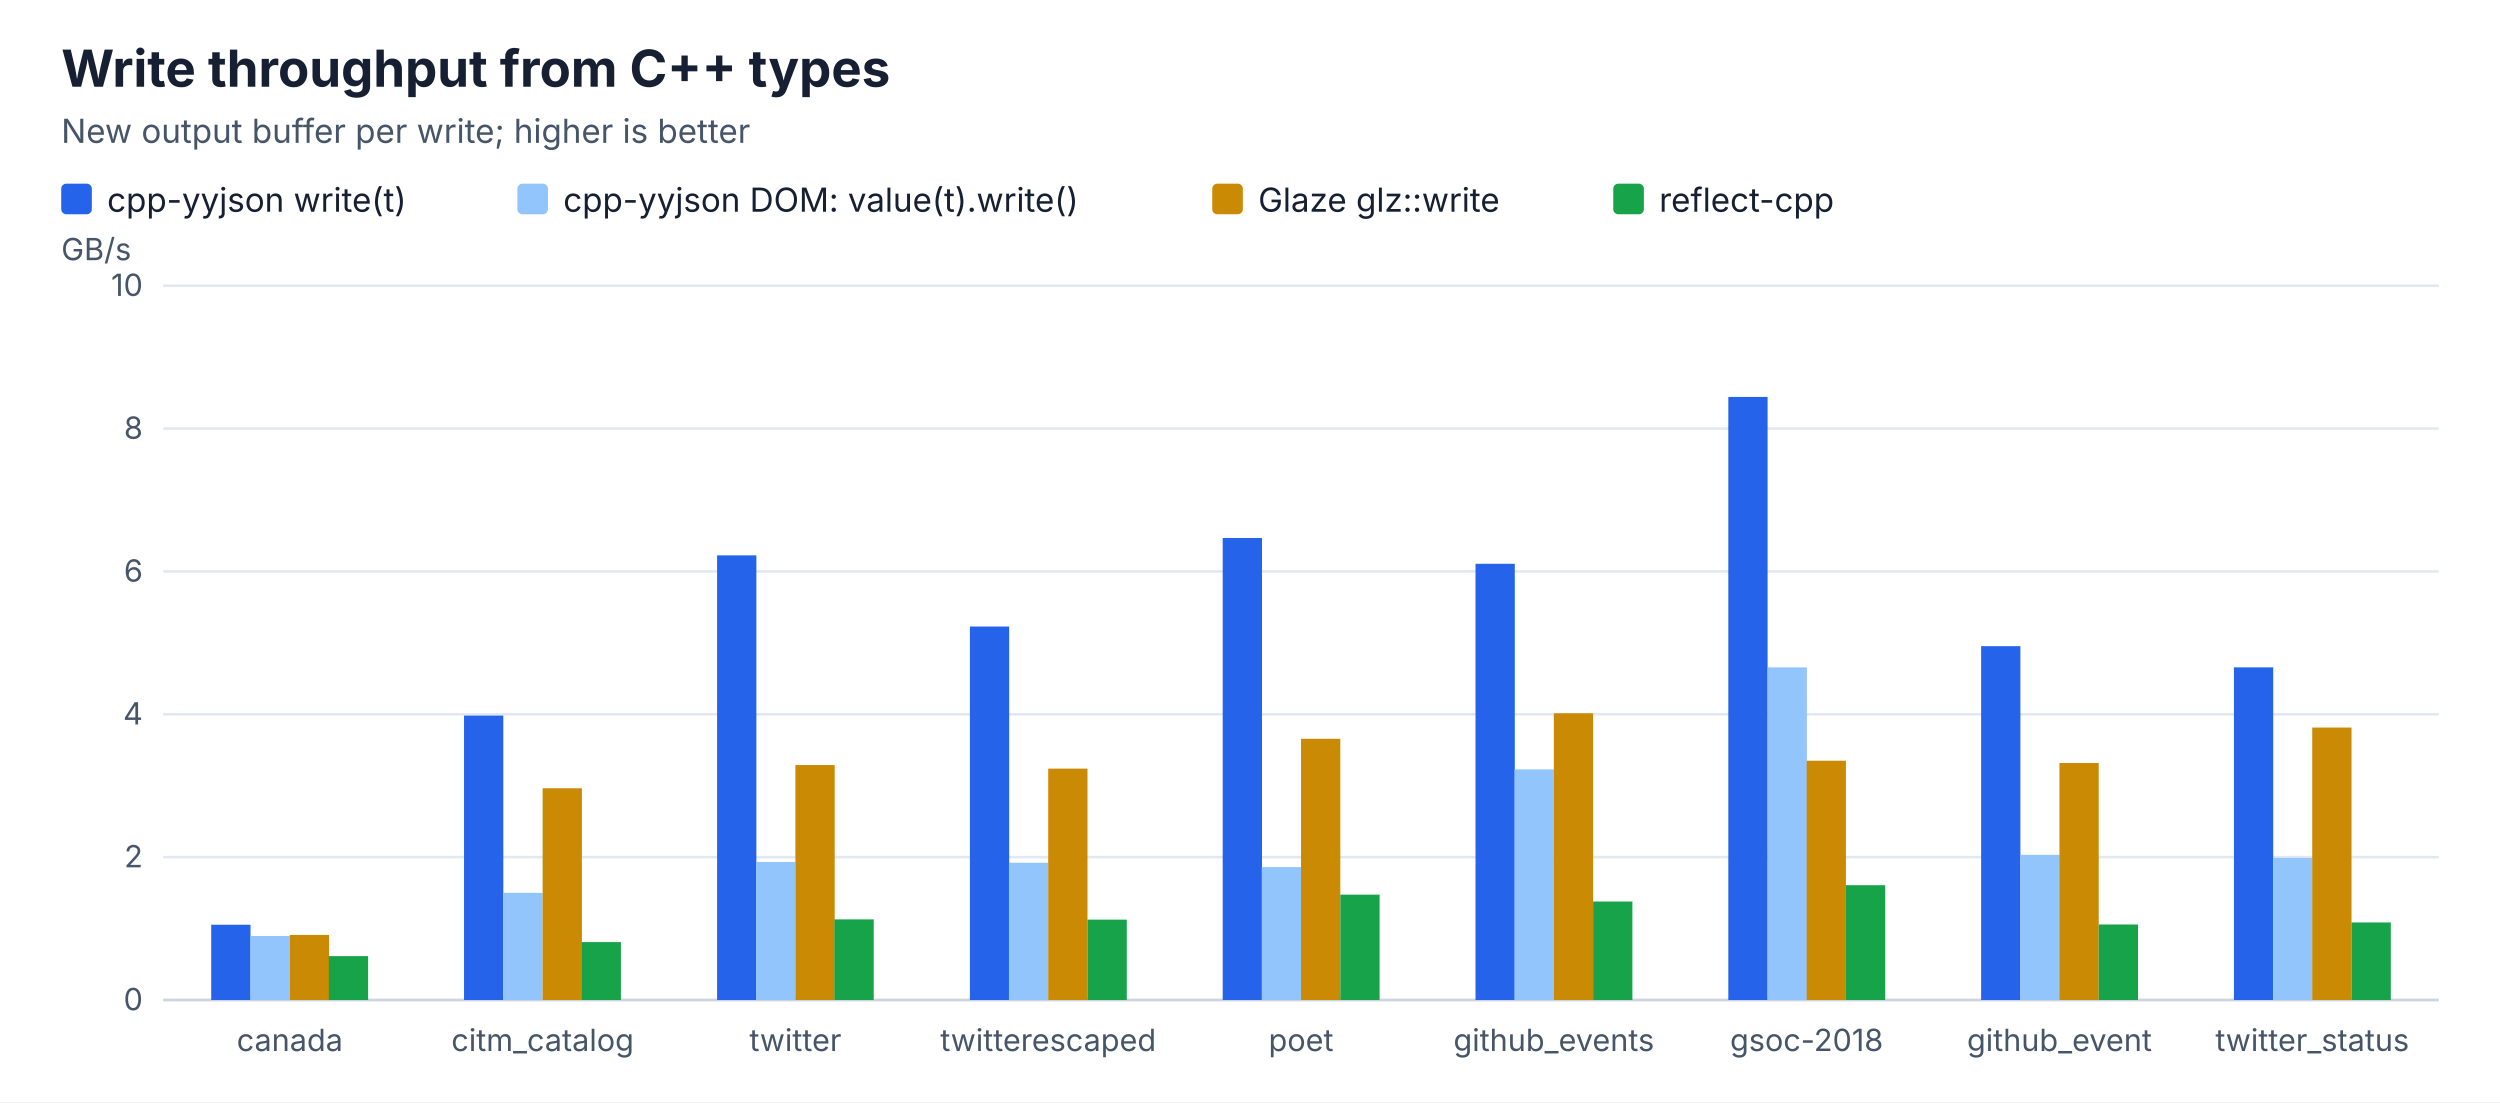
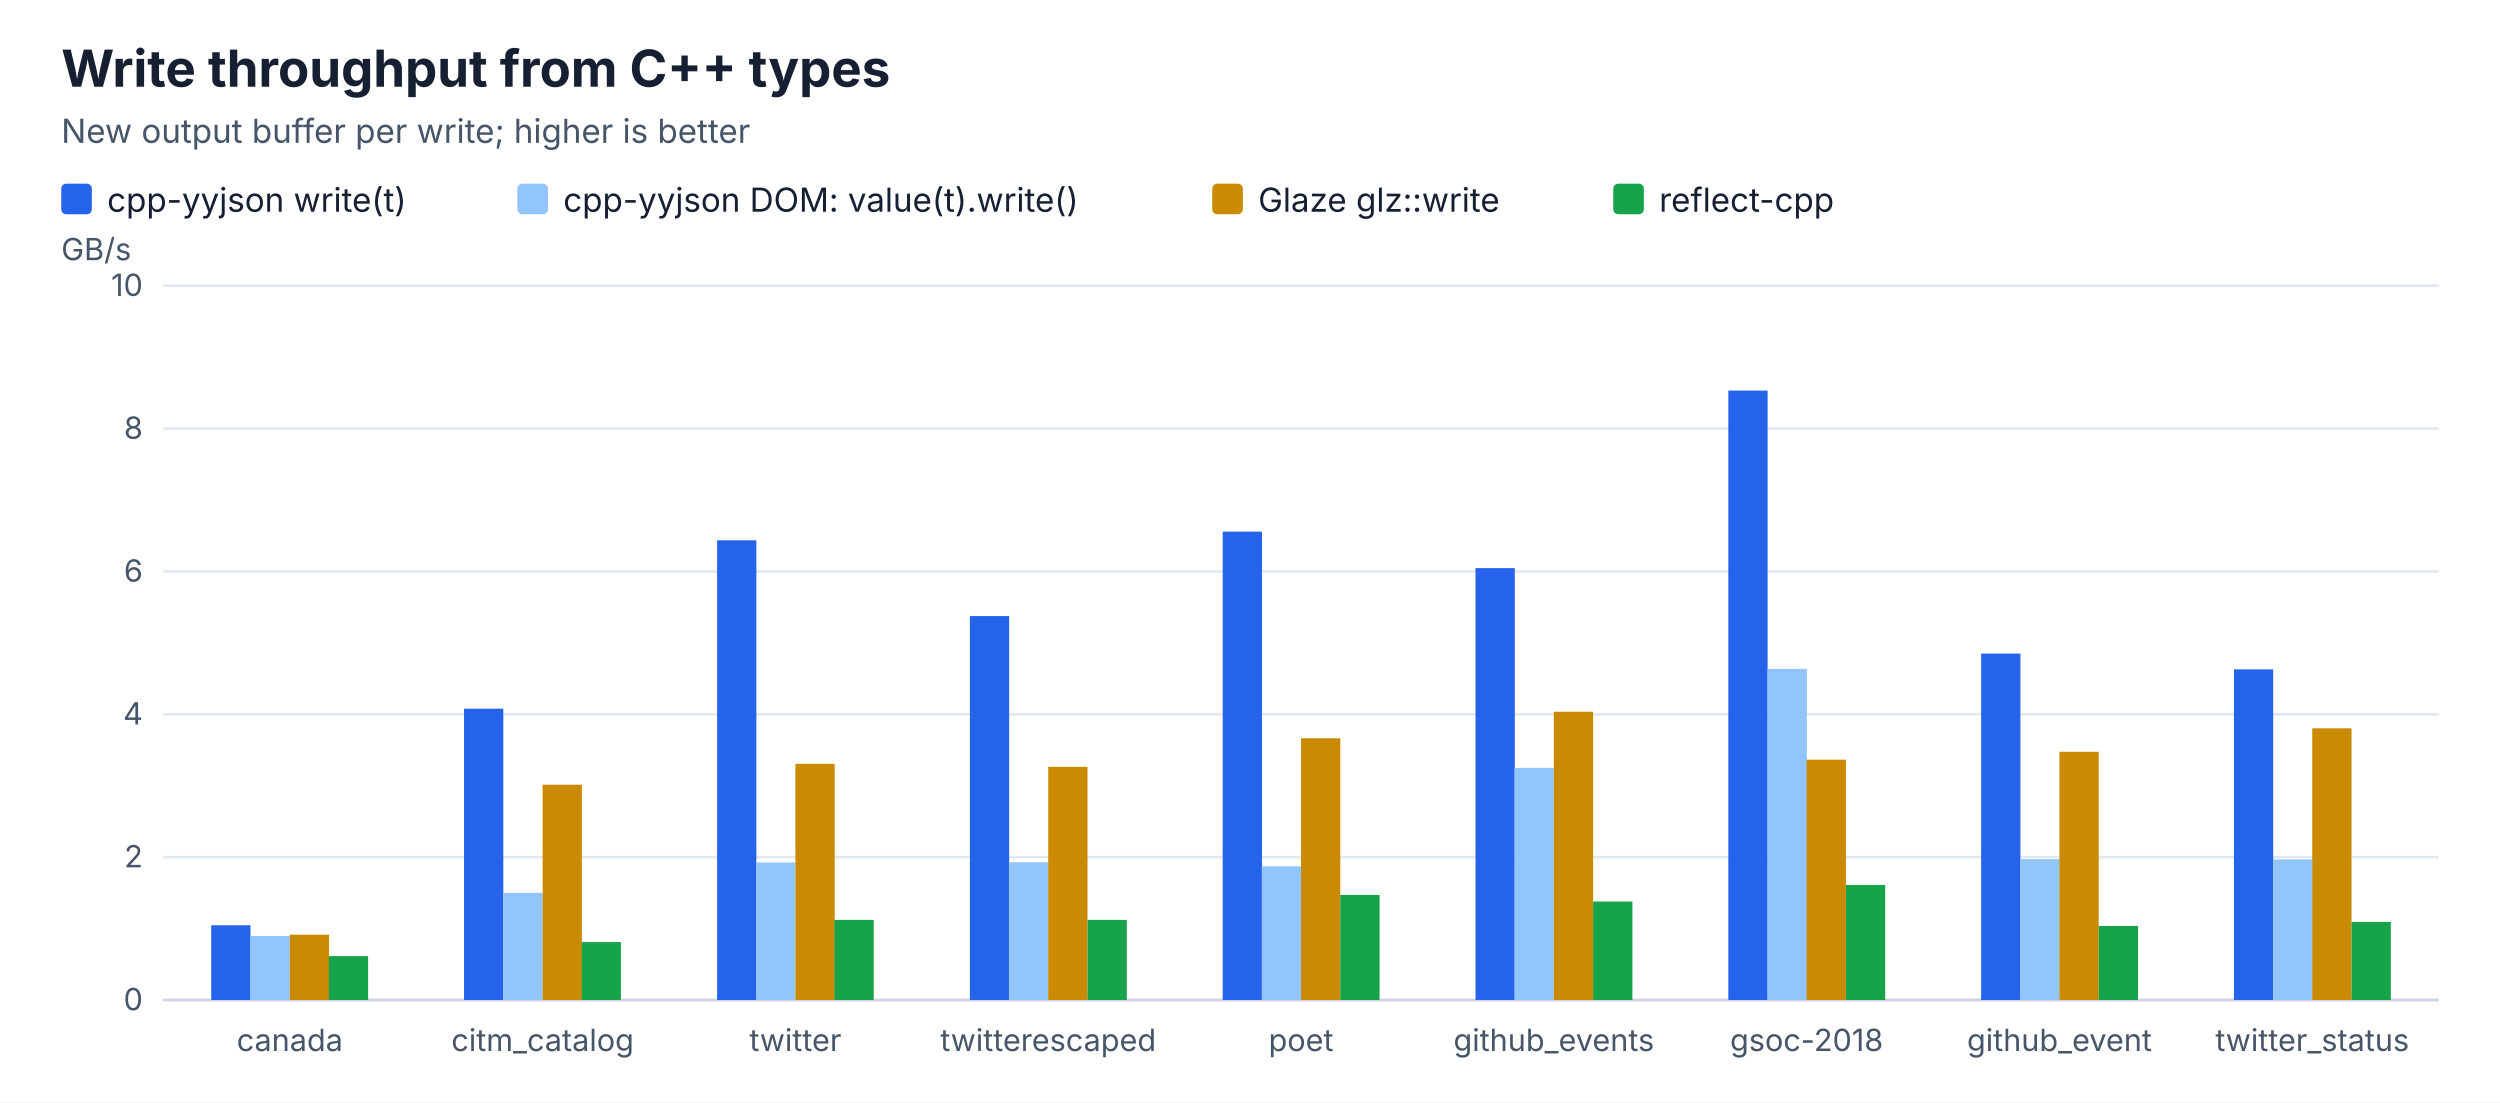
<svg xmlns="http://www.w3.org/2000/svg" width="980" height="432" viewBox="0 0 980 432">
  <rect width="100%" height="100%" fill="#ffffff" />
  <style>text{font-family:ui-sans-serif,system-ui,-apple-system,BlinkMacSystemFont,"Segoe UI",sans-serif;fill:#172033}.title{font-size:20px;font-weight:700}.subtitle{font-size:13px;fill:#475569}.label{font-size:13px}.value{font-size:12px;fill:#475569}.axis{stroke:#cbd5e1;stroke-width:1}.grid{stroke:#e2e8f0;stroke-width:1}</style>
  <text x="24" y="34" class="title">Write throughput from C++ types</text>
  <text x="24" y="56" class="subtitle">New output buffer per write; higher is better</text>
  <rect x="24.0" y="72" width="12" height="12" rx="2" fill="#2563eb" />
  <text x="42.0" y="83" class="label">cpp-yyjson write(t)</text>
  <rect x="202.8" y="72" width="12" height="12" rx="2" fill="#93c5fd" />
  <text x="220.8" y="83" class="label">cpp-yyjson DOM: value(t).write()</text>
  <rect x="475.2" y="72" width="12" height="12" rx="2" fill="#ca8a04" />
  <text x="493.2" y="83" class="label">Glaze glz::write</text>
  <rect x="632.4" y="72" width="12" height="12" rx="2" fill="#16a34a" />
  <text x="650.4" y="83" class="label">reflect-cpp</text>
  <line x1="64" y1="392.0" x2="956" y2="392.0" class="grid" />
  <text x="56" y="396.0" class="value" text-anchor="end">0</text>
  <line x1="64" y1="336.0" x2="956" y2="336.0" class="grid" />
  <text x="56" y="340.0" class="value" text-anchor="end">2</text>
  <line x1="64" y1="280.0" x2="956" y2="280.0" class="grid" />
  <text x="56" y="284.0" class="value" text-anchor="end">4</text>
  <line x1="64" y1="224.0" x2="956" y2="224.0" class="grid" />
  <text x="56" y="228.0" class="value" text-anchor="end">6</text>
  <line x1="64" y1="168.0" x2="956" y2="168.0" class="grid" />
  <text x="56" y="172.0" class="value" text-anchor="end">8</text>
  <line x1="64" y1="112.0" x2="956" y2="112.0" class="grid" />
  <text x="56" y="116.0" class="value" text-anchor="end">10</text>
  <text x="24" y="102" class="value">GB/s</text>
  <line x1="64" y1="392" x2="956" y2="392" class="axis" />
-   <rect x="82.8" y="362.5" width="15.4" height="29.5" fill="#2563eb" />
+   <rect x="82.8" y="362.7" width="15.4" height="29.3" fill="#2563eb" />
  <rect x="98.2" y="366.9" width="15.4" height="25.1" fill="#93c5fd" />
-   <rect x="113.6" y="366.5" width="15.4" height="25.5" fill="#ca8a04" />
+   <rect x="113.6" y="366.4" width="15.4" height="25.6" fill="#ca8a04" />
  <rect x="128.9" y="374.8" width="15.4" height="17.2" fill="#16a34a" />
  <text x="113.6" y="412" class="value" text-anchor="middle">canada</text>
-   <rect x="181.9" y="280.5" width="15.4" height="111.5" fill="#2563eb" />
+   <rect x="181.9" y="277.8" width="15.4" height="114.2" fill="#2563eb" />
  <rect x="197.3" y="350.0" width="15.4" height="42.0" fill="#93c5fd" />
-   <rect x="212.7" y="309.0" width="15.4" height="83.0" fill="#ca8a04" />
+   <rect x="212.7" y="307.6" width="15.4" height="84.4" fill="#ca8a04" />
  <rect x="228.0" y="369.3" width="15.4" height="22.7" fill="#16a34a" />
  <text x="212.7" y="412" class="value" text-anchor="middle">citm_catalog</text>
-   <rect x="281.1" y="217.7" width="15.4" height="174.3" fill="#2563eb" />
-   <rect x="296.4" y="337.9" width="15.4" height="54.1" fill="#93c5fd" />
-   <rect x="311.8" y="299.9" width="15.4" height="92.1" fill="#ca8a04" />
-   <rect x="327.1" y="360.4" width="15.4" height="31.6" fill="#16a34a" />
+   <rect x="281.1" y="211.8" width="15.4" height="180.2" fill="#2563eb" />
+   <rect x="296.4" y="338.1" width="15.4" height="53.9" fill="#93c5fd" />
+   <rect x="311.8" y="299.4" width="15.4" height="92.6" fill="#ca8a04" />
+   <rect x="327.1" y="360.6" width="15.4" height="31.4" fill="#16a34a" />
  <text x="311.8" y="412" class="value" text-anchor="middle">twitter</text>
-   <rect x="380.2" y="245.6" width="15.4" height="146.4" fill="#2563eb" />
-   <rect x="395.5" y="338.2" width="15.4" height="53.8" fill="#93c5fd" />
-   <rect x="410.9" y="301.3" width="15.4" height="90.7" fill="#ca8a04" />
-   <rect x="426.3" y="360.5" width="15.4" height="31.5" fill="#16a34a" />
+   <rect x="380.2" y="241.5" width="15.4" height="150.5" fill="#2563eb" />
+   <rect x="395.5" y="338.0" width="15.4" height="54.0" fill="#93c5fd" />
+   <rect x="410.9" y="300.6" width="15.4" height="91.4" fill="#ca8a04" />
+   <rect x="426.3" y="360.6" width="15.4" height="31.4" fill="#16a34a" />
  <text x="410.9" y="412" class="value" text-anchor="middle">twitterescaped</text>
-   <rect x="479.3" y="210.9" width="15.4" height="181.1" fill="#2563eb" />
-   <rect x="494.6" y="339.9" width="15.4" height="52.1" fill="#93c5fd" />
-   <rect x="510.0" y="289.6" width="15.4" height="102.4" fill="#ca8a04" />
-   <rect x="525.4" y="350.7" width="15.4" height="41.3" fill="#16a34a" />
+   <rect x="479.3" y="208.4" width="15.4" height="183.6" fill="#2563eb" />
+   <rect x="494.6" y="339.6" width="15.4" height="52.4" fill="#93c5fd" />
+   <rect x="510.0" y="289.4" width="15.4" height="102.6" fill="#ca8a04" />
+   <rect x="525.4" y="350.8" width="15.4" height="41.2" fill="#16a34a" />
  <text x="510.0" y="412" class="value" text-anchor="middle">poet</text>
-   <rect x="578.4" y="221.0" width="15.4" height="171.0" fill="#2563eb" />
-   <rect x="593.7" y="301.6" width="15.4" height="90.4" fill="#93c5fd" />
-   <rect x="609.1" y="279.6" width="15.4" height="112.4" fill="#ca8a04" />
+   <rect x="578.4" y="222.7" width="15.4" height="169.3" fill="#2563eb" />
+   <rect x="593.7" y="301.0" width="15.4" height="91.0" fill="#93c5fd" />
+   <rect x="609.1" y="279.0" width="15.4" height="113.0" fill="#ca8a04" />
  <rect x="624.5" y="353.4" width="15.4" height="38.6" fill="#16a34a" />
  <text x="609.1" y="412" class="value" text-anchor="middle">github_events</text>
-   <rect x="677.5" y="155.6" width="15.4" height="236.4" fill="#2563eb" />
-   <rect x="692.9" y="261.6" width="15.4" height="130.4" fill="#93c5fd" />
-   <rect x="708.2" y="298.2" width="15.4" height="93.8" fill="#ca8a04" />
-   <rect x="723.6" y="347.0" width="15.4" height="45.0" fill="#16a34a" />
+   <rect x="677.5" y="153.1" width="15.4" height="238.9" fill="#2563eb" />
+   <rect x="692.9" y="262.2" width="15.4" height="129.8" fill="#93c5fd" />
+   <rect x="708.2" y="297.8" width="15.4" height="94.2" fill="#ca8a04" />
+   <rect x="723.6" y="346.9" width="15.4" height="45.1" fill="#16a34a" />
  <text x="708.2" y="412" class="value" text-anchor="middle">gsoc-2018</text>
-   <rect x="776.6" y="253.3" width="15.4" height="138.7" fill="#2563eb" />
-   <rect x="792.0" y="335.1" width="15.4" height="56.9" fill="#93c5fd" />
-   <rect x="807.3" y="299.1" width="15.4" height="92.9" fill="#ca8a04" />
-   <rect x="822.7" y="362.4" width="15.4" height="29.6" fill="#16a34a" />
+   <rect x="776.6" y="256.2" width="15.4" height="135.8" fill="#2563eb" />
+   <rect x="792.0" y="336.8" width="15.4" height="55.2" fill="#93c5fd" />
+   <rect x="807.3" y="294.7" width="15.4" height="97.3" fill="#ca8a04" />
+   <rect x="822.7" y="363.0" width="15.4" height="29.0" fill="#16a34a" />
  <text x="807.3" y="412" class="value" text-anchor="middle">github_event</text>
-   <rect x="875.7" y="261.6" width="15.4" height="130.4" fill="#2563eb" />
-   <rect x="891.1" y="336.3" width="15.4" height="55.7" fill="#93c5fd" />
-   <rect x="906.4" y="285.2" width="15.4" height="106.8" fill="#ca8a04" />
-   <rect x="921.8" y="361.6" width="15.4" height="30.4" fill="#16a34a" />
+   <rect x="875.7" y="262.4" width="15.4" height="129.6" fill="#2563eb" />
+   <rect x="891.1" y="336.9" width="15.4" height="55.1" fill="#93c5fd" />
+   <rect x="906.4" y="285.5" width="15.4" height="106.5" fill="#ca8a04" />
+   <rect x="921.8" y="361.4" width="15.4" height="30.6" fill="#16a34a" />
  <text x="906.4" y="412" class="value" text-anchor="middle">twitter_status</text>
</svg>
